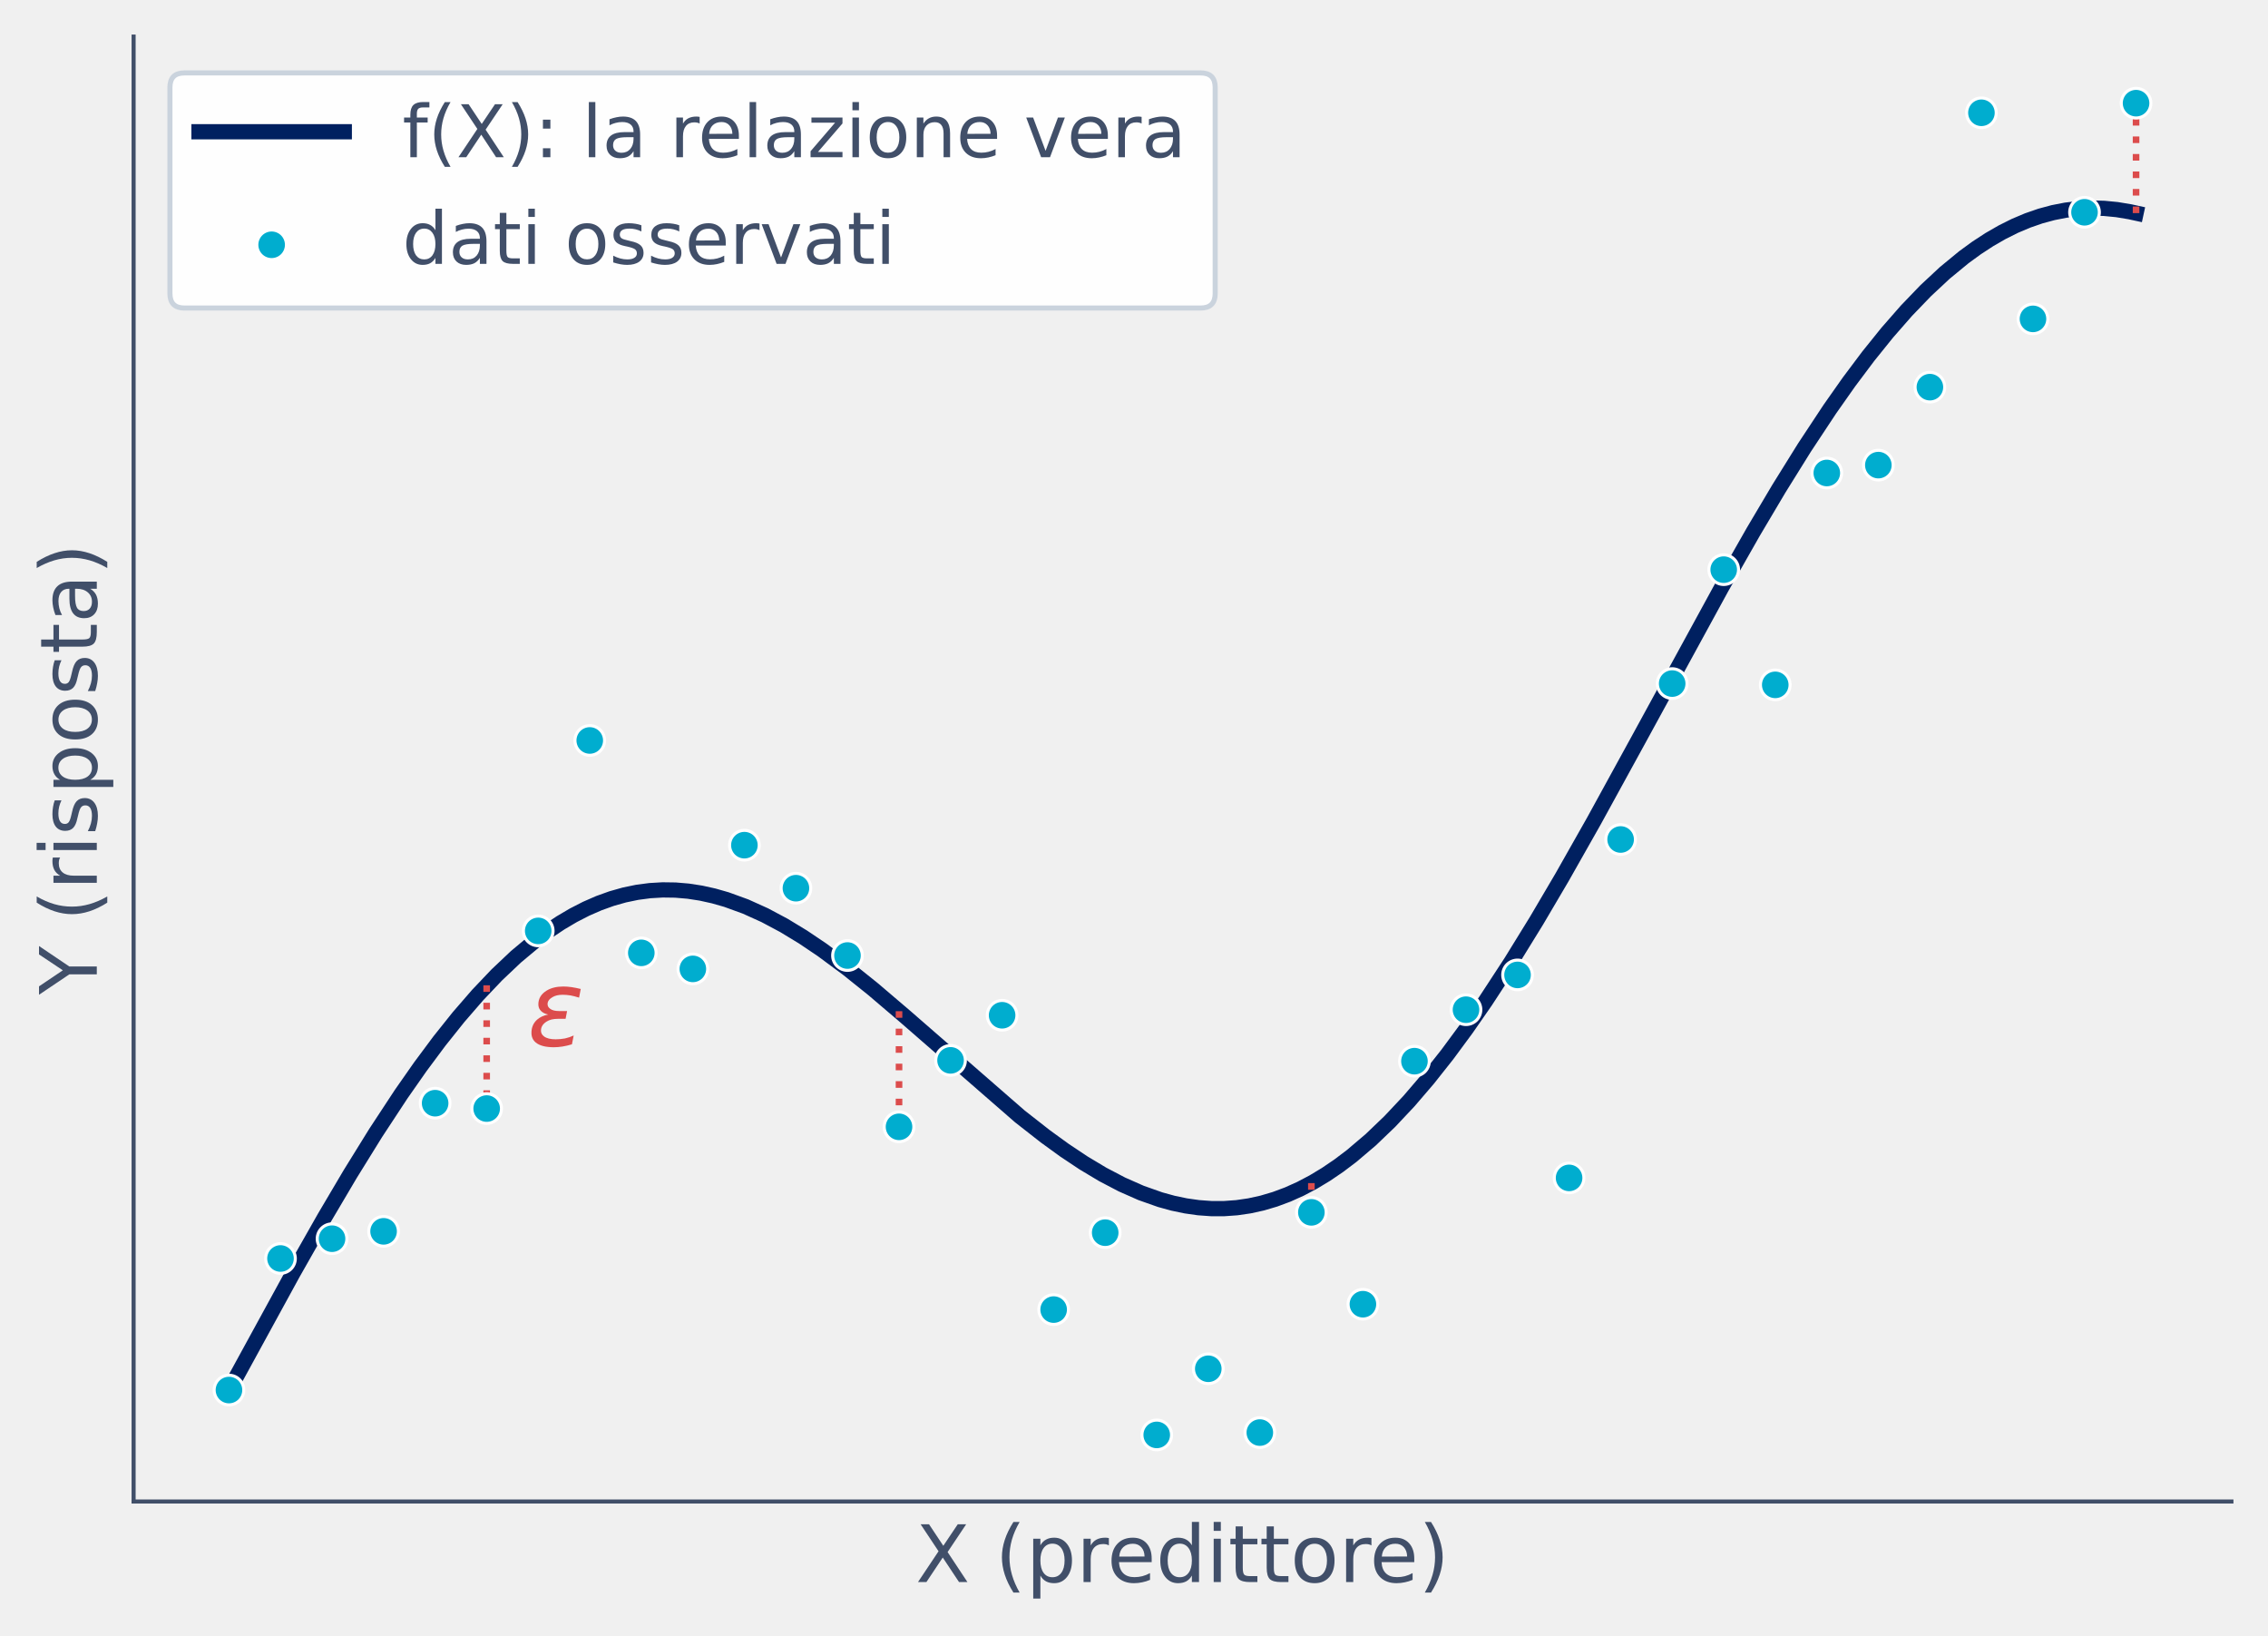
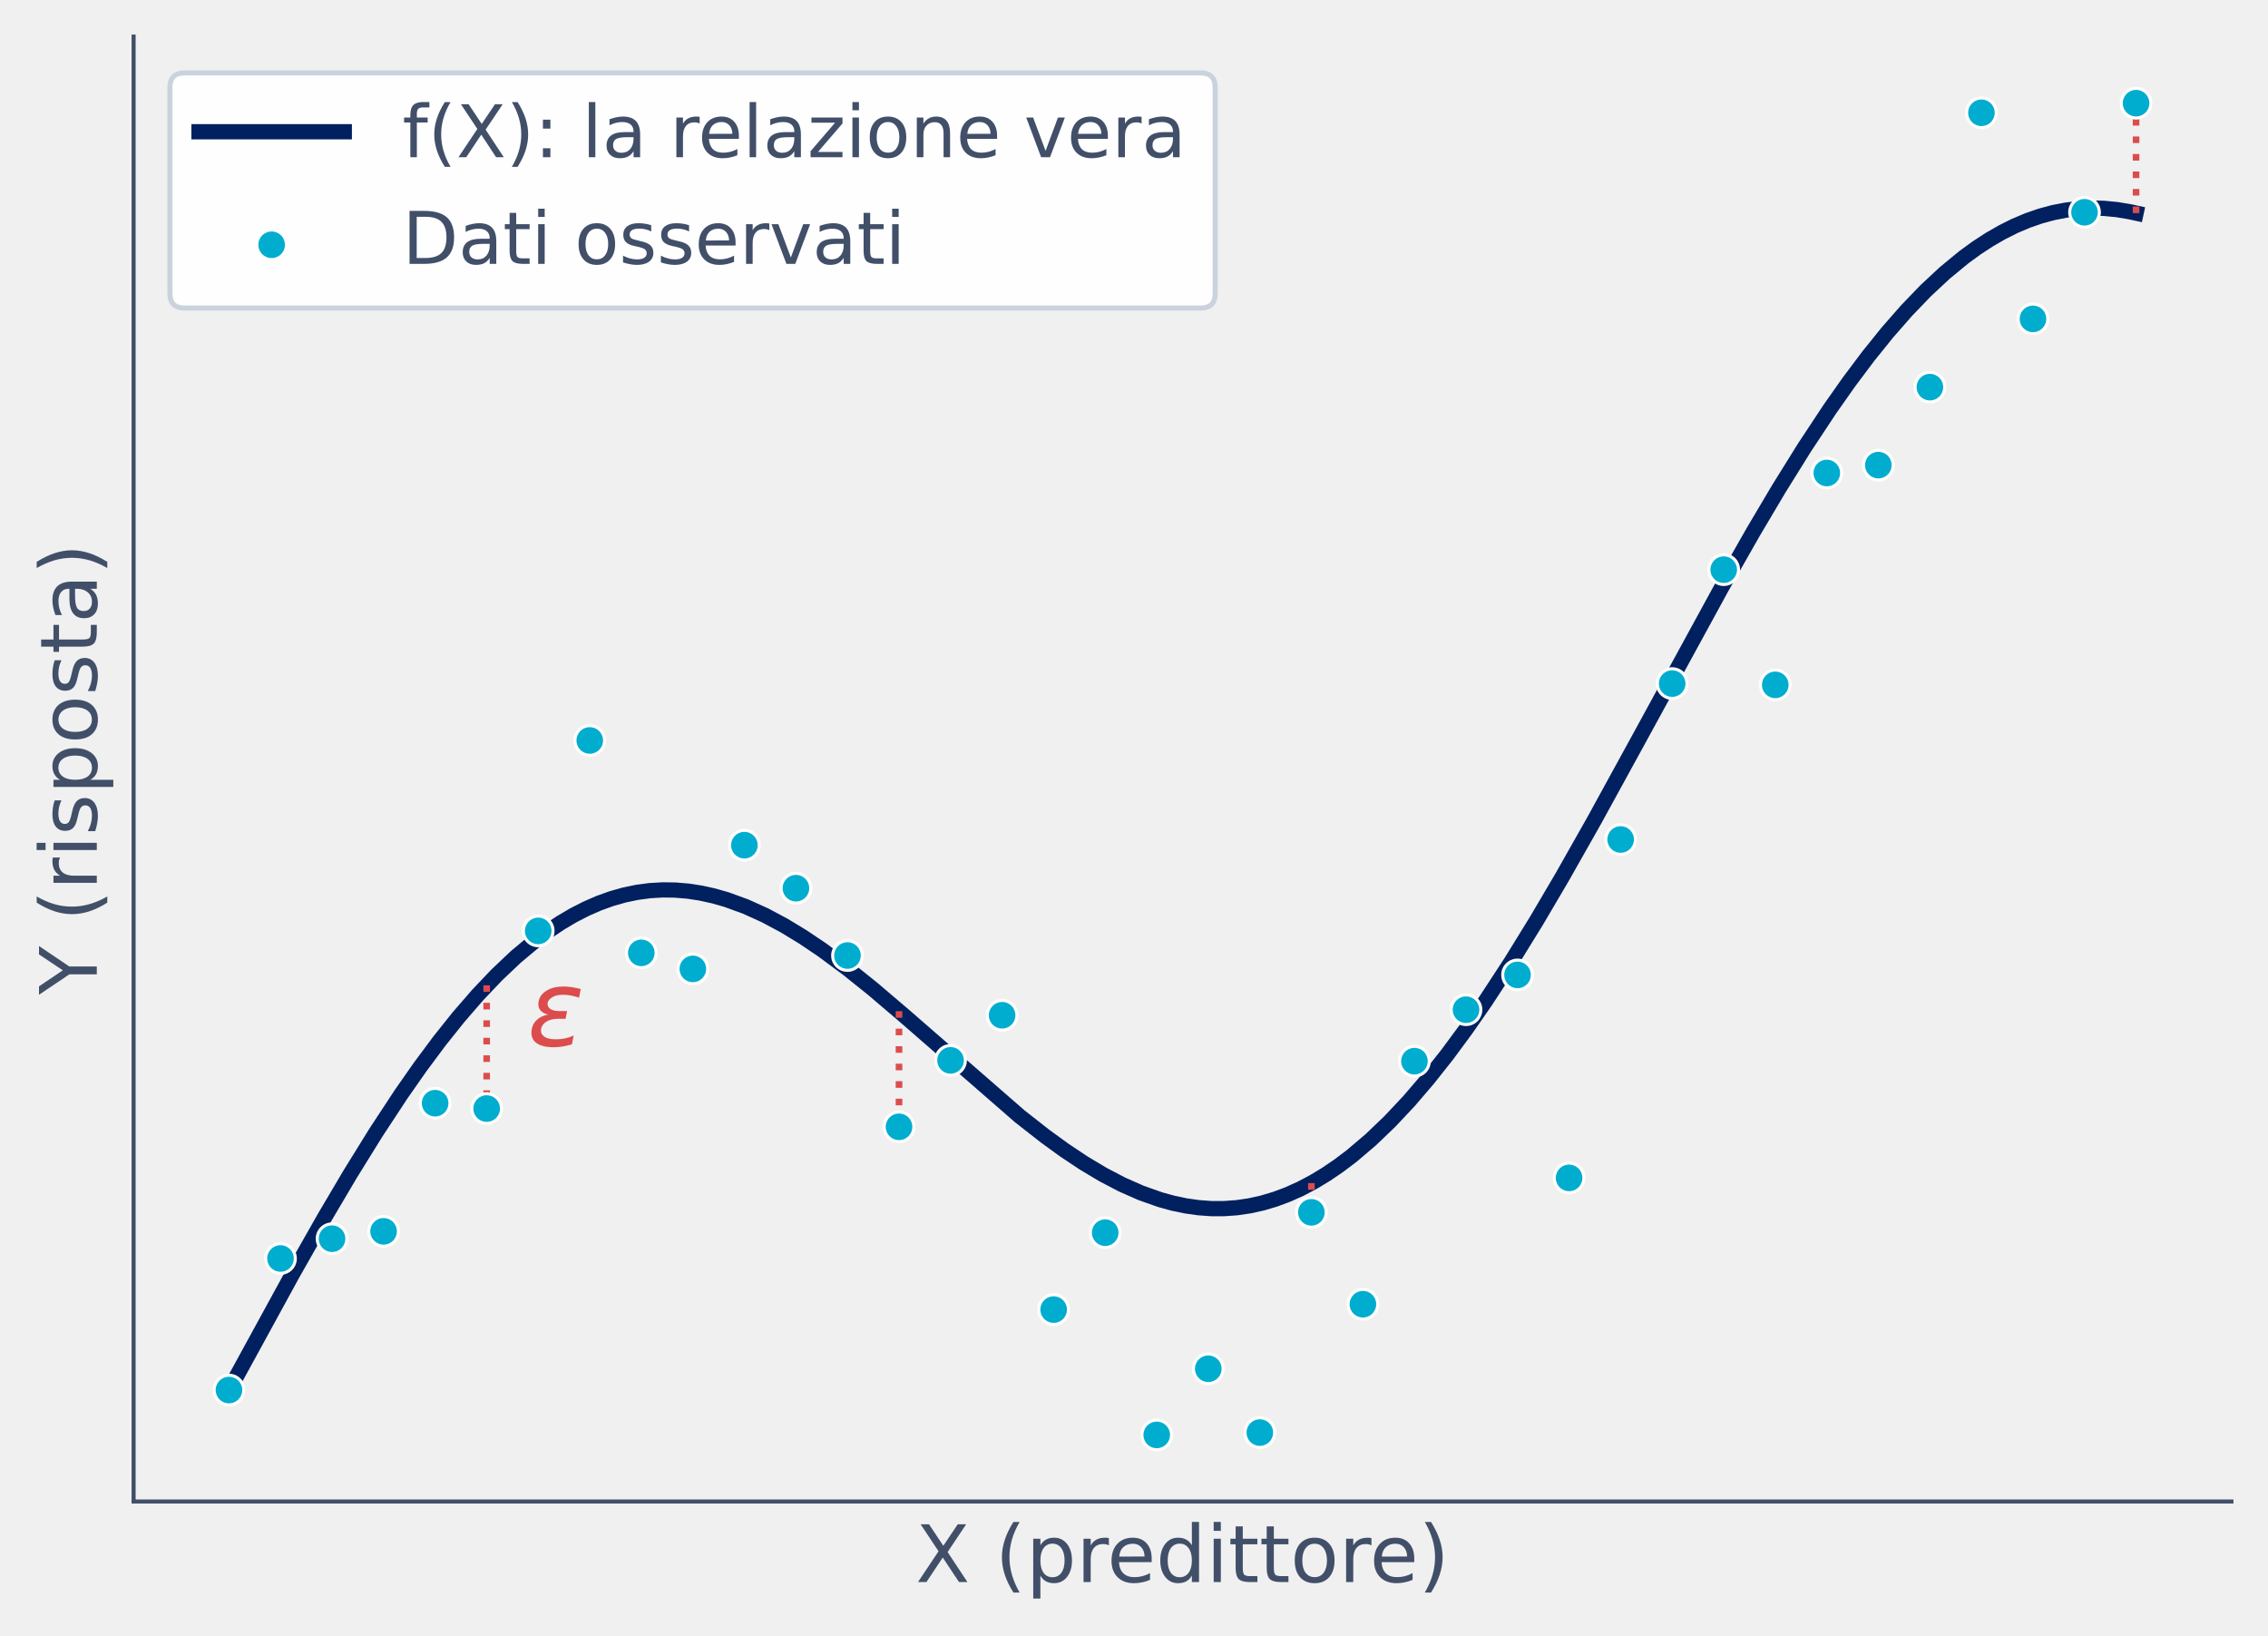
<svg xmlns="http://www.w3.org/2000/svg" xmlns:xlink="http://www.w3.org/1999/xlink" width="446.418pt" height="321.786pt" viewBox="0 0 446.418 321.786" version="1.1">
  <defs>
    <style type="text/css">*{stroke-linejoin: round; stroke-linecap: butt}</style>
  </defs>
  <g id="figure_1">
    <g id="patch_1">
      <path d="M 0 321.786  L 446.418 321.786  L 446.418 0  L 0 0  L 0 321.786  z " style="fill: none" />
    </g>
    <g id="axes_1">
      <g id="patch_2">
        <path d="M 26.298 295.488  L 439.218 295.488  L 439.218 7.2  L 26.298 7.2  L 26.298 295.488  z " style="fill: none" />
      </g>
      <g id="matplotlib.axis_1">
        <g id="text_1">
          <text style="font-size: 15.6px; font-family: 'DejaVu Sans'; text-anchor: middle; fill: #414f69" x="232.758" y="311.342" transform="rotate(-0 232.7579 311.3416)">X  (predittore)</text>
        </g>
      </g>
      <g id="matplotlib.axis_2">
        <g id="text_2">
          <text style="font-size: 15.6px; font-family: 'DejaVu Sans'; text-anchor: middle; fill: #414f69" x="19.054" y="151.344" transform="rotate(-90 19.05356 151.344)">Y  (risposta)</text>
        </g>
      </g>
      <g id="line2d_1">
-         <path d="M 45.067 273.584  L 57.622 250.629  L 63.899 239.57  L 68.921 231.071  L 73.942 222.963  L 78.964 215.321  L 82.731 209.933  L 86.497 204.87  L 90.263 200.154  L 94.03 195.807  L 97.796 191.845  L 101.563 188.284  L 105.329 185.138  L 107.84 183.275  L 110.351 181.602  L 112.862 180.121  L 115.373 178.833  L 117.884 177.738  L 120.394 176.836  L 122.905 176.126  L 125.416 175.605  L 127.927 175.273  L 130.438 175.126  L 132.949 175.161  L 135.46 175.374  L 137.971 175.761  L 140.482 176.316  L 142.993 177.034  L 146.759 178.404  L 150.525 180.105  L 154.292 182.112  L 158.058 184.397  L 161.825 186.933  L 166.846 190.648  L 171.868 194.676  L 178.145 200.025  L 200.744 219.701  L 205.766 223.632  L 209.532 226.363  L 213.298 228.871  L 217.065 231.125  L 220.831 233.097  L 224.597 234.761  L 228.364 236.091  L 230.875 236.782  L 233.386 237.308  L 235.897 237.665  L 238.407 237.847  L 240.918 237.851  L 243.429 237.672  L 245.94 237.307  L 248.451 236.753  L 250.962 236.009  L 253.473 235.074  L 255.984 233.945  L 258.495 232.623  L 261.006 231.109  L 263.517 229.403  L 266.028 227.507  L 269.794 224.312  L 273.56 220.704  L 277.327 216.697  L 281.093 212.305  L 284.859 207.548  L 288.626 202.446  L 292.392 197.023  L 297.414 189.337  L 302.436 181.192  L 307.458 172.662  L 313.735 161.574  L 322.523 145.547  L 338.844 115.666  L 345.121 104.637  L 350.143 96.168  L 355.165 88.099  L 360.187 80.5  L 363.953 75.149  L 367.72 70.125  L 371.486 65.451  L 375.252 61.147  L 379.019 57.231  L 382.785 53.718  L 386.551 50.62  L 389.062 48.79  L 391.573 47.151  L 394.084 45.704  L 396.595 44.449  L 399.106 43.388  L 401.617 42.519  L 404.128 41.842  L 406.639 41.354  L 409.15 41.055  L 411.661 40.94  L 414.171 41.006  L 416.682 41.25  L 419.193 41.666  L 420.449 41.938  L 420.449 41.938  " clip-path="url(#p03daa215b2)" style="fill: none; stroke: #002060; stroke-width: 3; stroke-linecap: square" />
+         <path d="M 45.067 273.584  L 57.622 250.629  L 63.899 239.57  L 68.921 231.071  L 73.942 222.963  L 78.964 215.321  L 82.731 209.933  L 86.497 204.87  L 90.263 200.154  L 94.03 195.807  L 97.796 191.845  L 101.563 188.284  L 105.329 185.138  L 107.84 183.275  L 110.351 181.602  L 112.862 180.121  L 115.373 178.833  L 117.884 177.738  L 120.394 176.836  L 122.905 176.126  L 125.416 175.605  L 127.927 175.273  L 130.438 175.126  L 132.949 175.161  L 135.46 175.374  L 137.971 175.761  L 140.482 176.316  L 142.993 177.034  L 146.759 178.404  L 150.525 180.105  L 154.292 182.112  L 158.058 184.397  L 161.825 186.933  L 166.846 190.648  L 171.868 194.676  L 178.145 200.025  L 200.744 219.701  L 205.766 223.632  L 209.532 226.363  L 213.298 228.871  L 217.065 231.125  L 220.831 233.097  L 224.597 234.761  L 228.364 236.091  L 230.875 236.782  L 233.386 237.308  L 235.897 237.665  L 238.407 237.847  L 240.918 237.851  L 243.429 237.672  L 245.94 237.307  L 248.451 236.753  L 250.962 236.009  L 253.473 235.074  L 255.984 233.945  L 258.495 232.623  L 261.006 231.109  L 263.517 229.403  L 266.028 227.507  L 269.794 224.312  L 273.56 220.704  L 277.327 216.697  L 281.093 212.305  L 284.859 207.548  L 288.626 202.446  L 292.392 197.023  L 297.414 189.337  L 302.436 181.192  L 307.458 172.662  L 313.735 161.574  L 322.523 145.547  L 338.844 115.666  L 345.121 104.637  L 350.143 96.168  L 355.165 88.099  L 360.187 80.5  L 363.953 75.149  L 367.72 70.125  L 371.486 65.451  L 375.252 61.147  L 379.019 57.231  L 382.785 53.718  L 386.551 50.62  L 389.062 48.79  L 391.573 47.151  L 394.084 45.704  L 396.595 44.449  L 399.106 43.388  L 401.617 42.519  L 404.128 41.842  L 406.639 41.354  L 409.15 41.055  L 411.661 40.94  L 414.171 41.006  L 416.682 41.25  L 419.193 41.666  L 420.449 41.938  L 420.449 41.938  " clip-path="url(#p2b80a6c6eb)" style="fill: none; stroke: #002060; stroke-width: 3; stroke-linecap: square" />
      </g>
      <g id="line2d_2">
-         <path d="M 95.794 193.901  L 95.794 218.159  " clip-path="url(#p03daa215b2)" style="fill: none; stroke-dasharray: 1.3,2.145; stroke-dashoffset: 0; stroke: #dc4c4c; stroke-width: 1.3" />
+         <path d="M 95.794 193.901  L 95.794 218.159  " clip-path="url(#p2b80a6c6eb)" style="fill: none; stroke-dasharray: 1.3,2.145; stroke-dashoffset: 0; stroke: #dc4c4c; stroke-width: 1.3" />
      </g>
      <g id="line2d_3">
-         <path d="M 176.958 198.993  L 176.958 221.754  " clip-path="url(#p03daa215b2)" style="fill: none; stroke-dasharray: 1.3,2.145; stroke-dashoffset: 0; stroke: #dc4c4c; stroke-width: 1.3" />
+         <path d="M 176.958 198.993  L 176.958 221.754  " clip-path="url(#p2b80a6c6eb)" style="fill: none; stroke-dasharray: 1.3,2.145; stroke-dashoffset: 0; stroke: #dc4c4c; stroke-width: 1.3" />
      </g>
      <g id="line2d_4">
-         <path d="M 258.122 232.832  L 258.122 238.583  " clip-path="url(#p03daa215b2)" style="fill: none; stroke-dasharray: 1.3,2.145; stroke-dashoffset: 0; stroke: #dc4c4c; stroke-width: 1.3" />
+         <path d="M 258.122 232.832  L 258.122 238.583  " clip-path="url(#p2b80a6c6eb)" style="fill: none; stroke-dasharray: 1.3,2.145; stroke-dashoffset: 0; stroke: #dc4c4c; stroke-width: 1.3" />
      </g>
      <g id="line2d_5">
-         <path d="M 339.285 114.878  L 339.285 112.107  " clip-path="url(#p03daa215b2)" style="fill: none; stroke-dasharray: 1.3,2.145; stroke-dashoffset: 0; stroke: #dc4c4c; stroke-width: 1.3" />
+         <path d="M 339.285 114.878  L 339.285 112.107  " clip-path="url(#p2b80a6c6eb)" style="fill: none; stroke-dasharray: 1.3,2.145; stroke-dashoffset: 0; stroke: #dc4c4c; stroke-width: 1.3" />
      </g>
      <g id="line2d_6">
-         <path d="M 420.449 41.938  L 420.449 20.304  " clip-path="url(#p03daa215b2)" style="fill: none; stroke-dasharray: 1.3,2.145; stroke-dashoffset: 0; stroke: #dc4c4c; stroke-width: 1.3" />
+         <path d="M 420.449 41.938  L 420.449 20.304  " clip-path="url(#p2b80a6c6eb)" style="fill: none; stroke-dasharray: 1.3,2.145; stroke-dashoffset: 0; stroke: #dc4c4c; stroke-width: 1.3" />
      </g>
      <g id="patch_3">
        <path d="M 26.298 295.488  L 26.298 7.2  " style="fill: none; stroke: #414f69; stroke-width: 0.8; stroke-linejoin: miter; stroke-linecap: square" />
      </g>
      <g id="patch_4">
        <path d="M 26.298 295.488  L 439.218 295.488  " style="fill: none; stroke: #414f69; stroke-width: 0.8; stroke-linejoin: miter; stroke-linecap: square" />
      </g>
      <g id="PathCollection_1">
        <defs>
-           <path id="md5e62ffee4" d="M 0 2.915  C 0.773 2.915 1.515 2.608 2.062 2.062  C 2.608 1.515 2.915 0.773 2.915 0  C 2.915 -0.773 2.608 -1.515 2.062 -2.062  C 1.515 -2.608 0.773 -2.915 0 -2.915  C -0.773 -2.915 -1.515 -2.608 -2.062 -2.062  C -2.608 -1.515 -2.915 -0.773 -2.915 0  C -2.915 0.773 -2.608 1.515 -2.062 2.062  C -1.515 2.608 -0.773 2.915 0 2.915  z " style="stroke: #ffffff; stroke-width: 0.6" />
+           <path id="m94a4478a39" d="M 0 2.915  C 0.773 2.915 1.515 2.608 2.062 2.062  C 2.608 1.515 2.915 0.773 2.915 0  C 2.915 -0.773 2.608 -1.515 2.062 -2.062  C 1.515 -2.608 0.773 -2.915 0 -2.915  C -0.773 -2.915 -1.515 -2.608 -2.062 -2.062  C -2.608 -1.515 -2.915 -0.773 -2.915 0  C -2.915 0.773 -2.608 1.515 -2.062 2.062  C -1.515 2.608 -0.773 2.915 0 2.915  z " style="stroke: #ffffff; stroke-width: 0.6" />
        </defs>
-         <g clip-path="url(#p03daa215b2)">
-           <use xlink:href="#md5e62ffee4" x="45.067" y="273.554" style="fill: #00adcf; stroke: #ffffff; stroke-width: 0.6" />
-           <use xlink:href="#md5e62ffee4" x="55.212" y="247.664" style="fill: #00adcf; stroke: #ffffff; stroke-width: 0.6" />
-           <use xlink:href="#md5e62ffee4" x="65.358" y="243.771" style="fill: #00adcf; stroke: #ffffff; stroke-width: 0.6" />
-           <use xlink:href="#md5e62ffee4" x="75.503" y="242.32" style="fill: #00adcf; stroke: #ffffff; stroke-width: 0.6" />
-           <use xlink:href="#md5e62ffee4" x="85.649" y="217.103" style="fill: #00adcf; stroke: #ffffff; stroke-width: 0.6" />
-           <use xlink:href="#md5e62ffee4" x="95.794" y="218.159" style="fill: #00adcf; stroke: #ffffff; stroke-width: 0.6" />
-           <use xlink:href="#md5e62ffee4" x="105.94" y="183.196" style="fill: #00adcf; stroke: #ffffff; stroke-width: 0.6" />
-           <use xlink:href="#md5e62ffee4" x="116.085" y="145.719" style="fill: #00adcf; stroke: #ffffff; stroke-width: 0.6" />
-           <use xlink:href="#md5e62ffee4" x="126.231" y="187.517" style="fill: #00adcf; stroke: #ffffff; stroke-width: 0.6" />
-           <use xlink:href="#md5e62ffee4" x="136.376" y="190.673" style="fill: #00adcf; stroke: #ffffff; stroke-width: 0.6" />
-           <use xlink:href="#md5e62ffee4" x="146.522" y="166.326" style="fill: #00adcf; stroke: #ffffff; stroke-width: 0.6" />
-           <use xlink:href="#md5e62ffee4" x="156.667" y="174.792" style="fill: #00adcf; stroke: #ffffff; stroke-width: 0.6" />
-           <use xlink:href="#md5e62ffee4" x="166.812" y="188.043" style="fill: #00adcf; stroke: #ffffff; stroke-width: 0.6" />
-           <use xlink:href="#md5e62ffee4" x="176.958" y="221.754" style="fill: #00adcf; stroke: #ffffff; stroke-width: 0.6" />
-           <use xlink:href="#md5e62ffee4" x="187.103" y="208.674" style="fill: #00adcf; stroke: #ffffff; stroke-width: 0.6" />
-           <use xlink:href="#md5e62ffee4" x="197.249" y="199.799" style="fill: #00adcf; stroke: #ffffff; stroke-width: 0.6" />
-           <use xlink:href="#md5e62ffee4" x="207.394" y="257.72" style="fill: #00adcf; stroke: #ffffff; stroke-width: 0.6" />
-           <use xlink:href="#md5e62ffee4" x="217.54" y="242.584" style="fill: #00adcf; stroke: #ffffff; stroke-width: 0.6" />
-           <use xlink:href="#md5e62ffee4" x="227.685" y="282.384" style="fill: #00adcf; stroke: #ffffff; stroke-width: 0.6" />
-           <use xlink:href="#md5e62ffee4" x="237.831" y="269.365" style="fill: #00adcf; stroke: #ffffff; stroke-width: 0.6" />
-           <use xlink:href="#md5e62ffee4" x="247.976" y="281.924" style="fill: #00adcf; stroke: #ffffff; stroke-width: 0.6" />
-           <use xlink:href="#md5e62ffee4" x="258.122" y="238.583" style="fill: #00adcf; stroke: #ffffff; stroke-width: 0.6" />
-           <use xlink:href="#md5e62ffee4" x="268.267" y="256.662" style="fill: #00adcf; stroke: #ffffff; stroke-width: 0.6" />
-           <use xlink:href="#md5e62ffee4" x="278.412" y="208.834" style="fill: #00adcf; stroke: #ffffff; stroke-width: 0.6" />
-           <use xlink:href="#md5e62ffee4" x="288.558" y="198.706" style="fill: #00adcf; stroke: #ffffff; stroke-width: 0.6" />
-           <use xlink:href="#md5e62ffee4" x="298.703" y="191.859" style="fill: #00adcf; stroke: #ffffff; stroke-width: 0.6" />
-           <use xlink:href="#md5e62ffee4" x="308.849" y="231.805" style="fill: #00adcf; stroke: #ffffff; stroke-width: 0.6" />
-           <use xlink:href="#md5e62ffee4" x="318.994" y="165.207" style="fill: #00adcf; stroke: #ffffff; stroke-width: 0.6" />
-           <use xlink:href="#md5e62ffee4" x="329.14" y="134.525" style="fill: #00adcf; stroke: #ffffff; stroke-width: 0.6" />
-           <use xlink:href="#md5e62ffee4" x="339.285" y="112.107" style="fill: #00adcf; stroke: #ffffff; stroke-width: 0.6" />
-           <use xlink:href="#md5e62ffee4" x="349.431" y="134.777" style="fill: #00adcf; stroke: #ffffff; stroke-width: 0.6" />
-           <use xlink:href="#md5e62ffee4" x="359.576" y="93.083" style="fill: #00adcf; stroke: #ffffff; stroke-width: 0.6" />
-           <use xlink:href="#md5e62ffee4" x="369.722" y="91.532" style="fill: #00adcf; stroke: #ffffff; stroke-width: 0.6" />
-           <use xlink:href="#md5e62ffee4" x="379.867" y="76.189" style="fill: #00adcf; stroke: #ffffff; stroke-width: 0.6" />
-           <use xlink:href="#md5e62ffee4" x="390.012" y="22.196" style="fill: #00adcf; stroke: #ffffff; stroke-width: 0.6" />
-           <use xlink:href="#md5e62ffee4" x="400.158" y="62.754" style="fill: #00adcf; stroke: #ffffff; stroke-width: 0.6" />
-           <use xlink:href="#md5e62ffee4" x="410.303" y="41.775" style="fill: #00adcf; stroke: #ffffff; stroke-width: 0.6" />
-           <use xlink:href="#md5e62ffee4" x="420.449" y="20.304" style="fill: #00adcf; stroke: #ffffff; stroke-width: 0.6" />
+         <g clip-path="url(#p2b80a6c6eb)">
+           <use xlink:href="#m94a4478a39" x="45.067" y="273.554" style="fill: #00adcf; stroke: #ffffff; stroke-width: 0.6" />
+           <use xlink:href="#m94a4478a39" x="55.212" y="247.664" style="fill: #00adcf; stroke: #ffffff; stroke-width: 0.6" />
+           <use xlink:href="#m94a4478a39" x="65.358" y="243.771" style="fill: #00adcf; stroke: #ffffff; stroke-width: 0.6" />
+           <use xlink:href="#m94a4478a39" x="75.503" y="242.32" style="fill: #00adcf; stroke: #ffffff; stroke-width: 0.6" />
+           <use xlink:href="#m94a4478a39" x="85.649" y="217.103" style="fill: #00adcf; stroke: #ffffff; stroke-width: 0.6" />
+           <use xlink:href="#m94a4478a39" x="95.794" y="218.159" style="fill: #00adcf; stroke: #ffffff; stroke-width: 0.6" />
+           <use xlink:href="#m94a4478a39" x="105.94" y="183.196" style="fill: #00adcf; stroke: #ffffff; stroke-width: 0.6" />
+           <use xlink:href="#m94a4478a39" x="116.085" y="145.719" style="fill: #00adcf; stroke: #ffffff; stroke-width: 0.6" />
+           <use xlink:href="#m94a4478a39" x="126.231" y="187.517" style="fill: #00adcf; stroke: #ffffff; stroke-width: 0.6" />
+           <use xlink:href="#m94a4478a39" x="136.376" y="190.673" style="fill: #00adcf; stroke: #ffffff; stroke-width: 0.6" />
+           <use xlink:href="#m94a4478a39" x="146.522" y="166.326" style="fill: #00adcf; stroke: #ffffff; stroke-width: 0.6" />
+           <use xlink:href="#m94a4478a39" x="156.667" y="174.792" style="fill: #00adcf; stroke: #ffffff; stroke-width: 0.6" />
+           <use xlink:href="#m94a4478a39" x="166.812" y="188.043" style="fill: #00adcf; stroke: #ffffff; stroke-width: 0.6" />
+           <use xlink:href="#m94a4478a39" x="176.958" y="221.754" style="fill: #00adcf; stroke: #ffffff; stroke-width: 0.6" />
+           <use xlink:href="#m94a4478a39" x="187.103" y="208.674" style="fill: #00adcf; stroke: #ffffff; stroke-width: 0.6" />
+           <use xlink:href="#m94a4478a39" x="197.249" y="199.799" style="fill: #00adcf; stroke: #ffffff; stroke-width: 0.6" />
+           <use xlink:href="#m94a4478a39" x="207.394" y="257.72" style="fill: #00adcf; stroke: #ffffff; stroke-width: 0.6" />
+           <use xlink:href="#m94a4478a39" x="217.54" y="242.584" style="fill: #00adcf; stroke: #ffffff; stroke-width: 0.6" />
+           <use xlink:href="#m94a4478a39" x="227.685" y="282.384" style="fill: #00adcf; stroke: #ffffff; stroke-width: 0.6" />
+           <use xlink:href="#m94a4478a39" x="237.831" y="269.365" style="fill: #00adcf; stroke: #ffffff; stroke-width: 0.6" />
+           <use xlink:href="#m94a4478a39" x="247.976" y="281.924" style="fill: #00adcf; stroke: #ffffff; stroke-width: 0.6" />
+           <use xlink:href="#m94a4478a39" x="258.122" y="238.583" style="fill: #00adcf; stroke: #ffffff; stroke-width: 0.6" />
+           <use xlink:href="#m94a4478a39" x="268.267" y="256.662" style="fill: #00adcf; stroke: #ffffff; stroke-width: 0.6" />
+           <use xlink:href="#m94a4478a39" x="278.412" y="208.834" style="fill: #00adcf; stroke: #ffffff; stroke-width: 0.6" />
+           <use xlink:href="#m94a4478a39" x="288.558" y="198.706" style="fill: #00adcf; stroke: #ffffff; stroke-width: 0.6" />
+           <use xlink:href="#m94a4478a39" x="298.703" y="191.859" style="fill: #00adcf; stroke: #ffffff; stroke-width: 0.6" />
+           <use xlink:href="#m94a4478a39" x="308.849" y="231.805" style="fill: #00adcf; stroke: #ffffff; stroke-width: 0.6" />
+           <use xlink:href="#m94a4478a39" x="318.994" y="165.207" style="fill: #00adcf; stroke: #ffffff; stroke-width: 0.6" />
+           <use xlink:href="#m94a4478a39" x="329.14" y="134.525" style="fill: #00adcf; stroke: #ffffff; stroke-width: 0.6" />
+           <use xlink:href="#m94a4478a39" x="339.285" y="112.107" style="fill: #00adcf; stroke: #ffffff; stroke-width: 0.6" />
+           <use xlink:href="#m94a4478a39" x="349.431" y="134.777" style="fill: #00adcf; stroke: #ffffff; stroke-width: 0.6" />
+           <use xlink:href="#m94a4478a39" x="359.576" y="93.083" style="fill: #00adcf; stroke: #ffffff; stroke-width: 0.6" />
+           <use xlink:href="#m94a4478a39" x="369.722" y="91.532" style="fill: #00adcf; stroke: #ffffff; stroke-width: 0.6" />
+           <use xlink:href="#m94a4478a39" x="379.867" y="76.189" style="fill: #00adcf; stroke: #ffffff; stroke-width: 0.6" />
+           <use xlink:href="#m94a4478a39" x="390.012" y="22.196" style="fill: #00adcf; stroke: #ffffff; stroke-width: 0.6" />
+           <use xlink:href="#m94a4478a39" x="400.158" y="62.754" style="fill: #00adcf; stroke: #ffffff; stroke-width: 0.6" />
+           <use xlink:href="#m94a4478a39" x="410.303" y="41.775" style="fill: #00adcf; stroke: #ffffff; stroke-width: 0.6" />
+           <use xlink:href="#m94a4478a39" x="420.449" y="20.304" style="fill: #00adcf; stroke: #ffffff; stroke-width: 0.6" />
        </g>
      </g>
      <g id="text_3">
        <g style="fill: #dc4c4c" transform="translate(103.7942 206.0301)">
          <text>
            <tspan x="0" y="-0.234" style="font-style: oblique; font-size: 20.8px; font-family: 'DejaVu Sans'; fill: #dc4c4c">ε</tspan>
          </text>
        </g>
      </g>
      <g id="legend_1">
        <g id="patch_5">
          <path d="M 36.308 60.619  L 236.329 60.619  Q 239.189 60.619 239.189 57.759  L 239.189 17.21  Q 239.189 14.35 236.329 14.35  L 36.308 14.35  Q 33.448 14.35 33.448 17.21  L 33.448 57.759  Q 33.448 60.619 36.308 60.619  z " style="fill: #ffffff; opacity: 0.96; stroke: #c9d2dd; stroke-linejoin: miter" />
        </g>
        <g id="line2d_7">
          <path d="M 39.168 25.931  L 53.468 25.931  L 67.768 25.931  " style="fill: none; stroke: #002060; stroke-width: 3; stroke-linecap: square" />
        </g>
        <g id="text_4">
          <text style="font-size: 14.3px; font-family: 'DejaVu Sans'; text-anchor: start; fill: #414f69" x="79.208" y="30.936" transform="rotate(-0 79.20788 30.93577)">f(X): la relazione vera</text>
        </g>
        <g id="PathCollection_2">
          <g>
-             <use xlink:href="#md5e62ffee4" x="53.468" y="48.172" style="fill: #00adcf; stroke: #ffffff; stroke-width: 0.6" />
+             <use xlink:href="#m94a4478a39" x="53.468" y="48.172" style="fill: #00adcf; stroke: #ffffff; stroke-width: 0.6" />
          </g>
        </g>
        <g id="text_5">
-           <text style="font-size: 14.3px; font-family: 'DejaVu Sans'; text-anchor: start; fill: #414f69" x="79.208" y="51.925" transform="rotate(-0 79.20788 51.92548)">dati osservati</text>
+           <text style="font-size: 14.3px; font-family: 'DejaVu Sans'; text-anchor: start; fill: #414f69" x="79.208" y="51.925" transform="rotate(-0 79.20788 51.92548)">Dati osservati</text>
        </g>
      </g>
    </g>
  </g>
  <defs>
-     <clipPath id="p03daa215b2">
+     <clipPath id="p2b80a6c6eb">
      <rect x="26.298" y="7.2" width="412.92" height="288.288" />
    </clipPath>
  </defs>
</svg>
